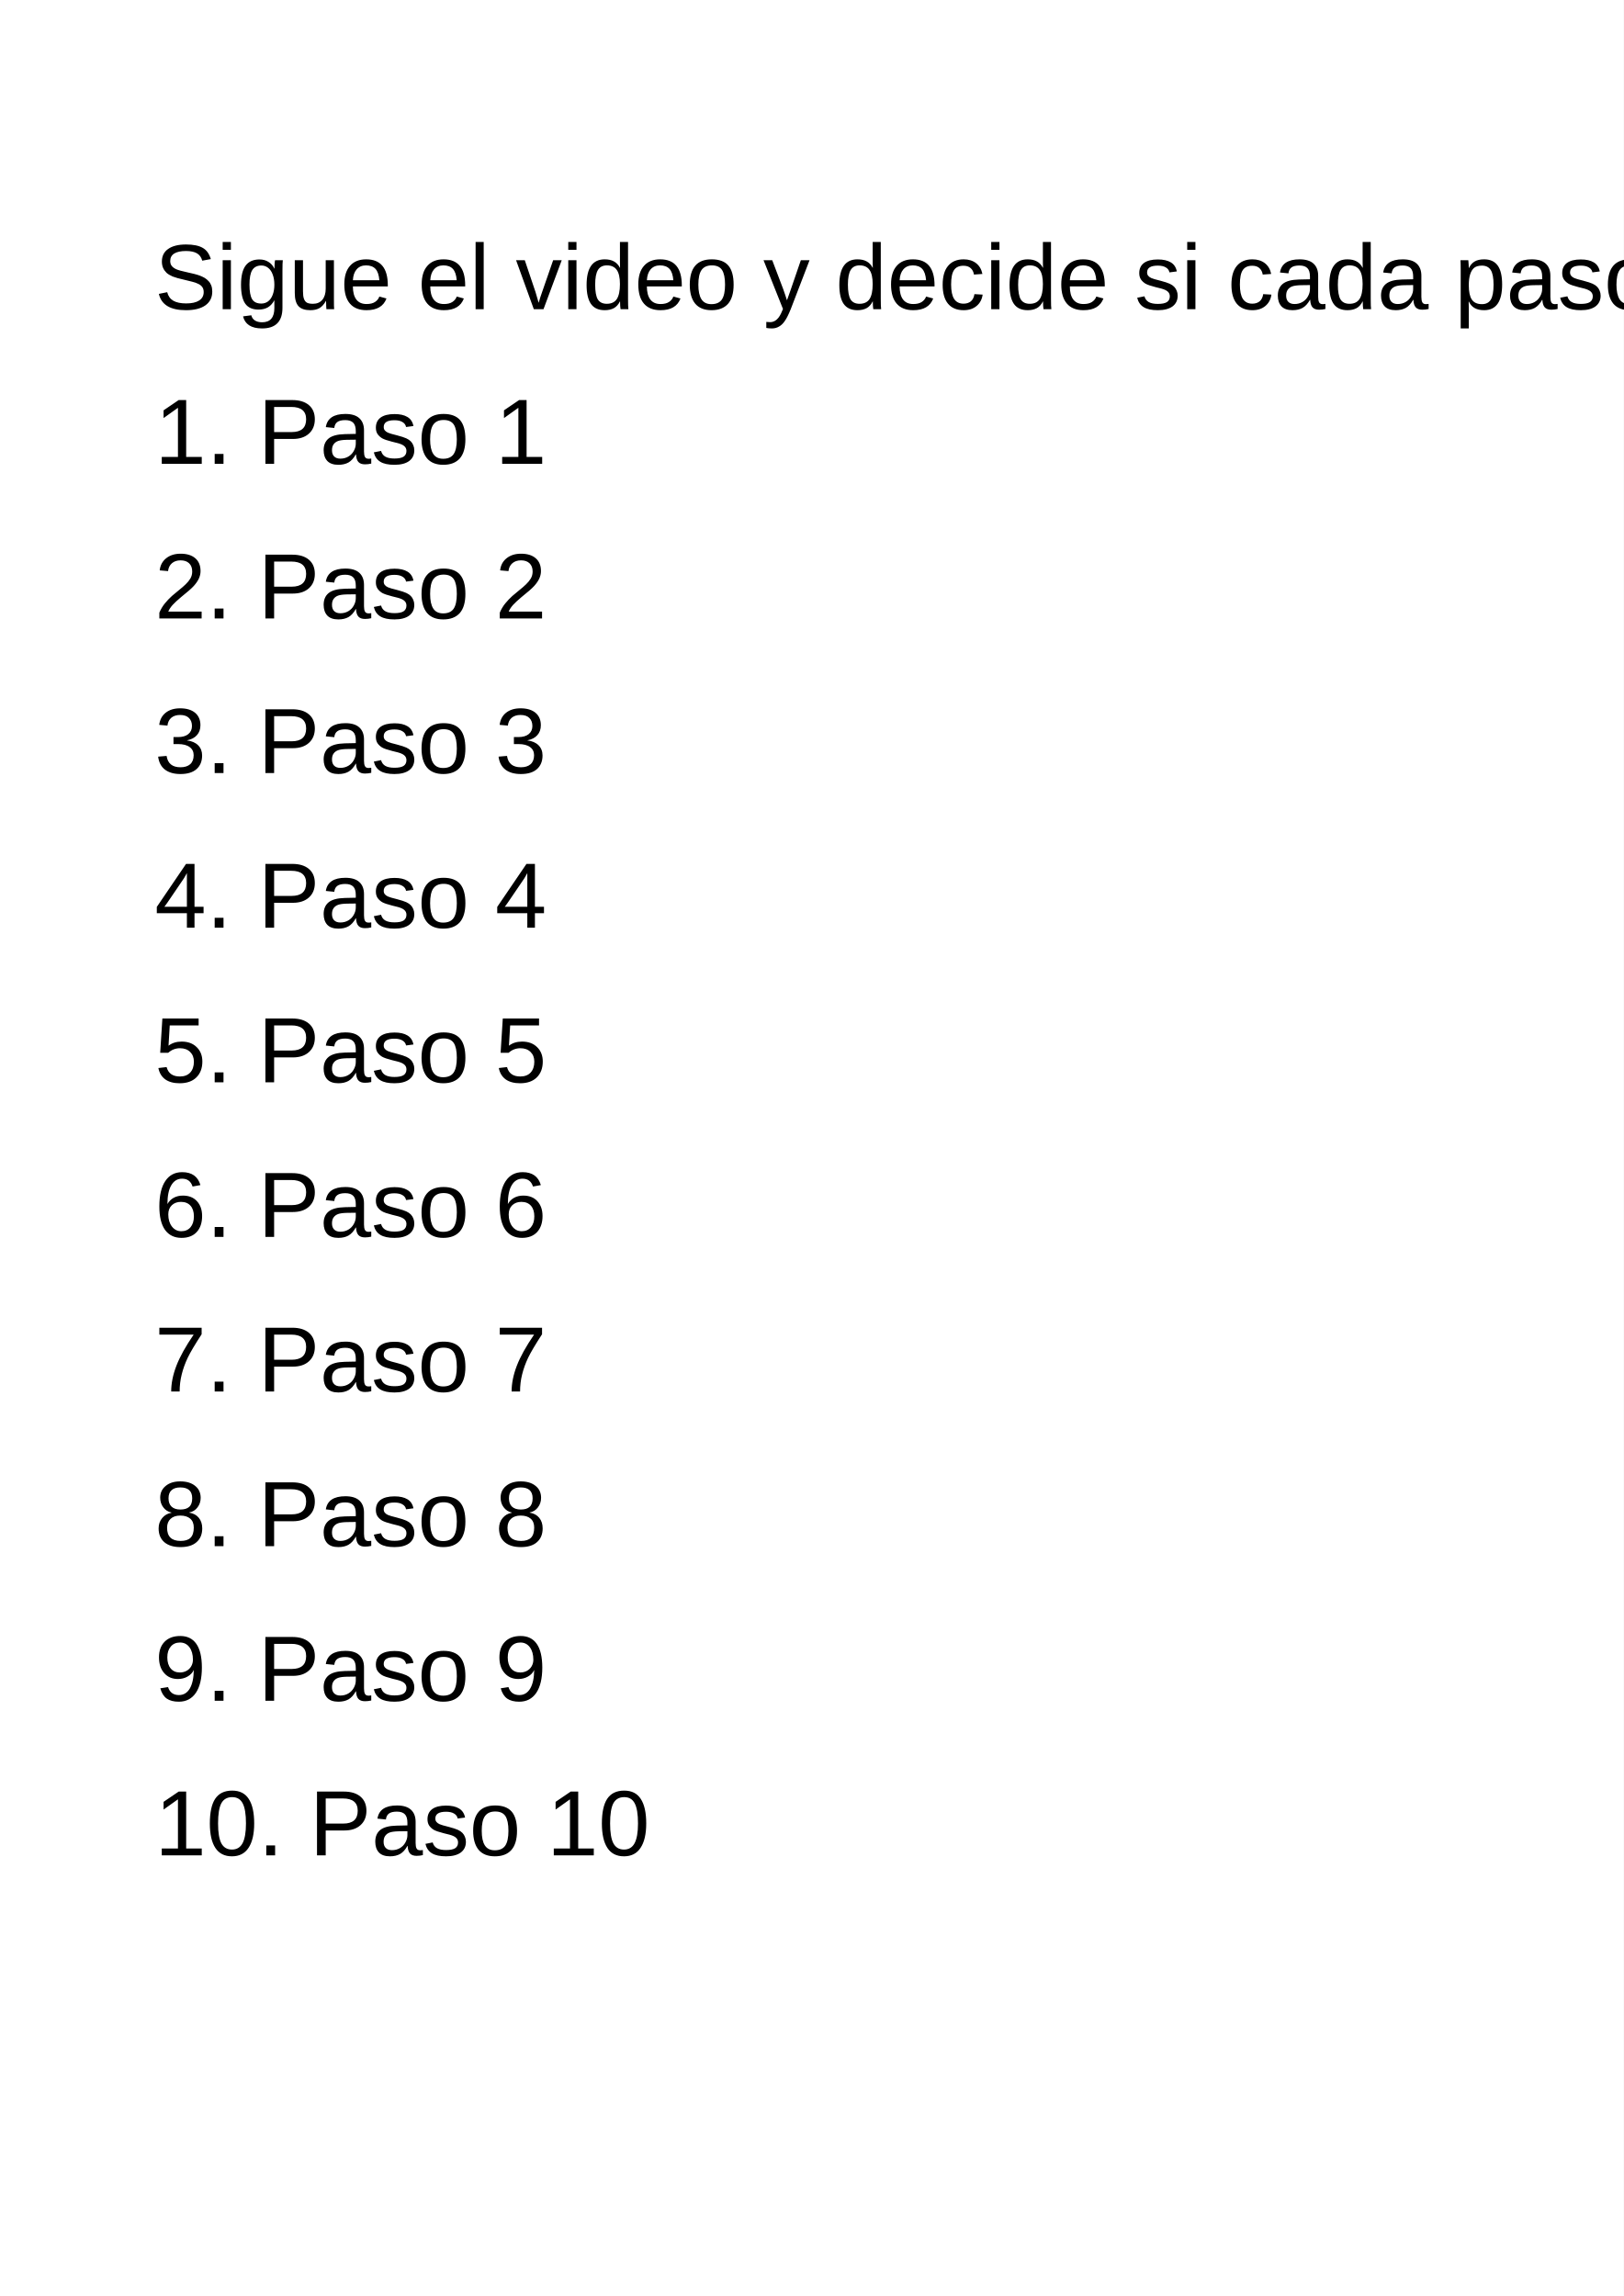
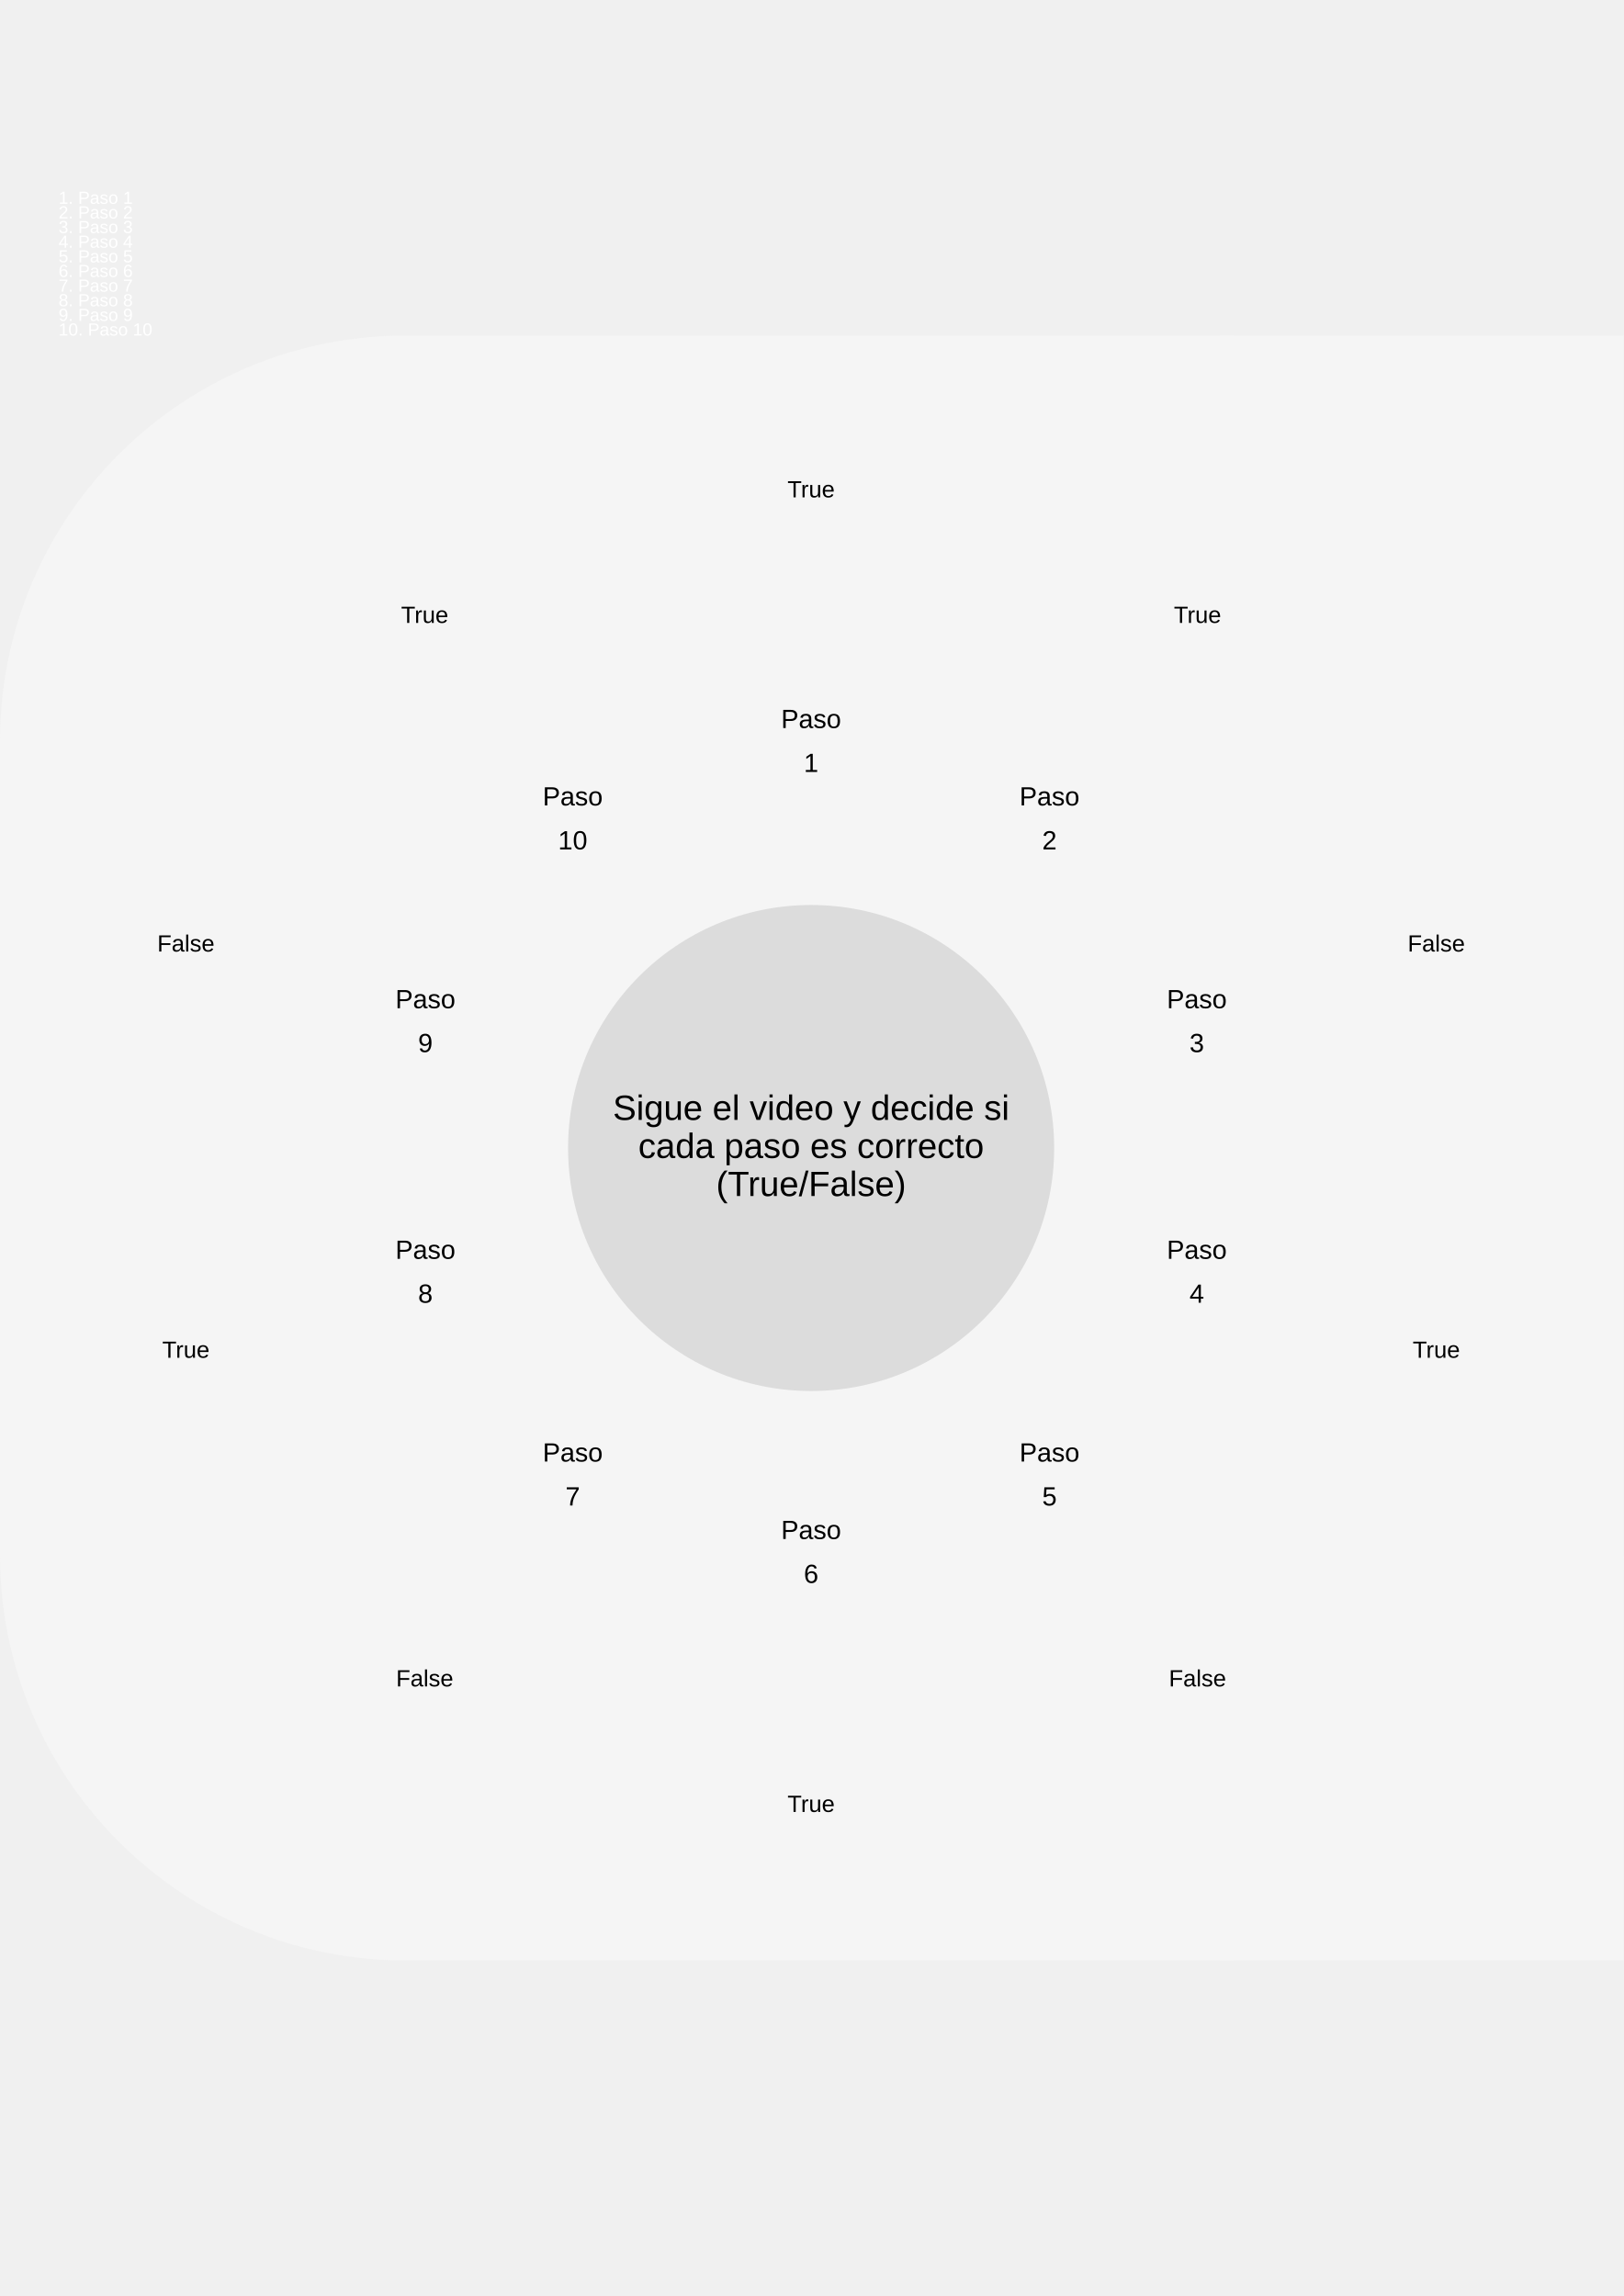
- <svg xmlns="http://www.w3.org/2000/svg" baseProfile="full" height="297mm" version="1.1" viewBox="0 0 210 297" width="210mm">
+ <svg xmlns="http://www.w3.org/2000/svg" baseProfile="full" height="297mm" version="1.1" viewBox="0 0 1109 1110" width="210mm">
  <defs />
-   <rect fill="white" height="297" width="210" x="0" y="0" />
-   <g font-family="Arial" font-size="12">
-     <text fill="black" x="20" y="40">Sigue el video y decide si cada paso es correcto (True/False)</text>
-     <text fill="black" x="20" y="60">1. Paso 1</text>
-     <text fill="black" x="20" y="80">2. Paso 2</text>
-     <text fill="black" x="20" y="100">3. Paso 3</text>
-     <text fill="black" x="20" y="120">4. Paso 4</text>
-     <text fill="black" x="20" y="140">5. Paso 5</text>
-     <text fill="black" x="20" y="160">6. Paso 6</text>
-     <text fill="black" x="20" y="180">7. Paso 7</text>
-     <text fill="black" x="20" y="200">8. Paso 8</text>
-     <text fill="black" x="20" y="220">9. Paso 9</text>
-     <text fill="black" x="20" y="240">10. Paso 10</text>
+   <rect fill="#f5f5f5" height="1110" rx="277" ry="277" width="1109" x="0" y="0" />
+   <path d="M 832,0 L 1109,0 L 1109,277 Q 1054,55 832,0 Z" fill="#f5f5f5" />
+   <path d="M 832,1110 L 1109,1110 L 1109,833 Q 1054,1055 832,1110 Z" fill="#f5f5f5" />
+   <circle cx="554" cy="555" fill="#dcdcdc" r="166" />
+   <g dominant-baseline="middle" font-family="Arial" font-size="24" text-anchor="middle">
+     <text x="554" y="529">Sigue el video y decide si</text>
+     <text x="554" y="555">cada paso es correcto</text>
+     <text x="554" y="581">(True/False)</text>
+   </g>
+   <text fill="white" font-family="Arial" font-size="12" x="40" y="-90">1. Paso 1</text>
+   <text fill="white" font-family="Arial" font-size="12" x="40" y="-80">2. Paso 2</text>
+   <text fill="white" font-family="Arial" font-size="12" x="40" y="-70">3. Paso 3</text>
+   <text fill="white" font-family="Arial" font-size="12" x="40" y="-60">4. Paso 4</text>
+   <text fill="white" font-family="Arial" font-size="12" x="40" y="-50">5. Paso 5</text>
+   <text fill="white" font-family="Arial" font-size="12" x="40" y="-40">6. Paso 6</text>
+   <text fill="white" font-family="Arial" font-size="12" x="40" y="-30">7. Paso 7</text>
+   <text fill="white" font-family="Arial" font-size="12" x="40" y="-20">8. Paso 8</text>
+   <text fill="white" font-family="Arial" font-size="12" x="40" y="-10">9. Paso 9</text>
+   <text fill="white" font-family="Arial" font-size="12" x="40" y="0">10. Paso 10</text>
+   <g dominant-baseline="middle" font-family="Arial" font-size="18" text-anchor="middle">
+     <text x="554.0" y="263.0">Paso</text>
+     <text x="554.0" y="293.0">1</text>
+   </g>
+   <g dominant-baseline="middle" font-family="Arial" font-size="16" text-anchor="middle">
+     <text x="554.0" y="106.0">True</text>
+   </g>
+   <g dominant-baseline="middle" font-family="Arial" font-size="18" text-anchor="middle">
+     <text x="716.817" y="315.902">Paso</text>
+     <text x="716.817" y="345.902">2</text>
+   </g>
+   <g dominant-baseline="middle" font-family="Arial" font-size="16" text-anchor="middle">
+     <text x="817.916" y="191.751">True</text>
+   </g>
+   <g dominant-baseline="middle" font-family="Arial" font-size="18" text-anchor="middle">
+     <text x="817.443" y="454.402">Paso</text>
+     <text x="817.443" y="484.402">3</text>
+   </g>
+   <g dominant-baseline="middle" font-family="Arial" font-size="16" text-anchor="middle">
+     <text x="981.024" y="416.251">False</text>
+   </g>
+   <g dominant-baseline="middle" font-family="Arial" font-size="18" text-anchor="middle">
+     <text x="817.443" y="625.598">Paso</text>
+     <text x="817.443" y="655.598">4</text>
+   </g>
+   <g dominant-baseline="middle" font-family="Arial" font-size="16" text-anchor="middle">
+     <text x="981.024" y="693.749">True</text>
+   </g>
+   <g dominant-baseline="middle" font-family="Arial" font-size="18" text-anchor="middle">
+     <text x="716.817" y="764.098">Paso</text>
+     <text x="716.817" y="794.098">5</text>
+   </g>
+   <g dominant-baseline="middle" font-family="Arial" font-size="16" text-anchor="middle">
+     <text x="817.916" y="918.249">False</text>
+   </g>
+   <g dominant-baseline="middle" font-family="Arial" font-size="18" text-anchor="middle">
+     <text x="554.0" y="817.0">Paso</text>
+     <text x="554.0" y="847.0">6</text>
+   </g>
+   <g dominant-baseline="middle" font-family="Arial" font-size="16" text-anchor="middle">
+     <text x="554.0" y="1004.0">True</text>
+   </g>
+   <g dominant-baseline="middle" font-family="Arial" font-size="18" text-anchor="middle">
+     <text x="391.183" y="764.098">Paso</text>
+     <text x="391.183" y="794.098">7</text>
+   </g>
+   <g dominant-baseline="middle" font-family="Arial" font-size="16" text-anchor="middle">
+     <text x="290.084" y="918.249">False</text>
+   </g>
+   <g dominant-baseline="middle" font-family="Arial" font-size="18" text-anchor="middle">
+     <text x="290.557" y="625.598">Paso</text>
+     <text x="290.557" y="655.598">8</text>
+   </g>
+   <g dominant-baseline="middle" font-family="Arial" font-size="16" text-anchor="middle">
+     <text x="126.976" y="693.749">True</text>
+   </g>
+   <g dominant-baseline="middle" font-family="Arial" font-size="18" text-anchor="middle">
+     <text x="290.557" y="454.402">Paso</text>
+     <text x="290.557" y="484.402">9</text>
+   </g>
+   <g dominant-baseline="middle" font-family="Arial" font-size="16" text-anchor="middle">
+     <text x="126.976" y="416.251">False</text>
+   </g>
+   <g dominant-baseline="middle" font-family="Arial" font-size="18" text-anchor="middle">
+     <text x="391.183" y="315.902">Paso</text>
+     <text x="391.183" y="345.902">10</text>
+   </g>
+   <g dominant-baseline="middle" font-family="Arial" font-size="16" text-anchor="middle">
+     <text x="290.084" y="191.751">True</text>
  </g>
</svg>
